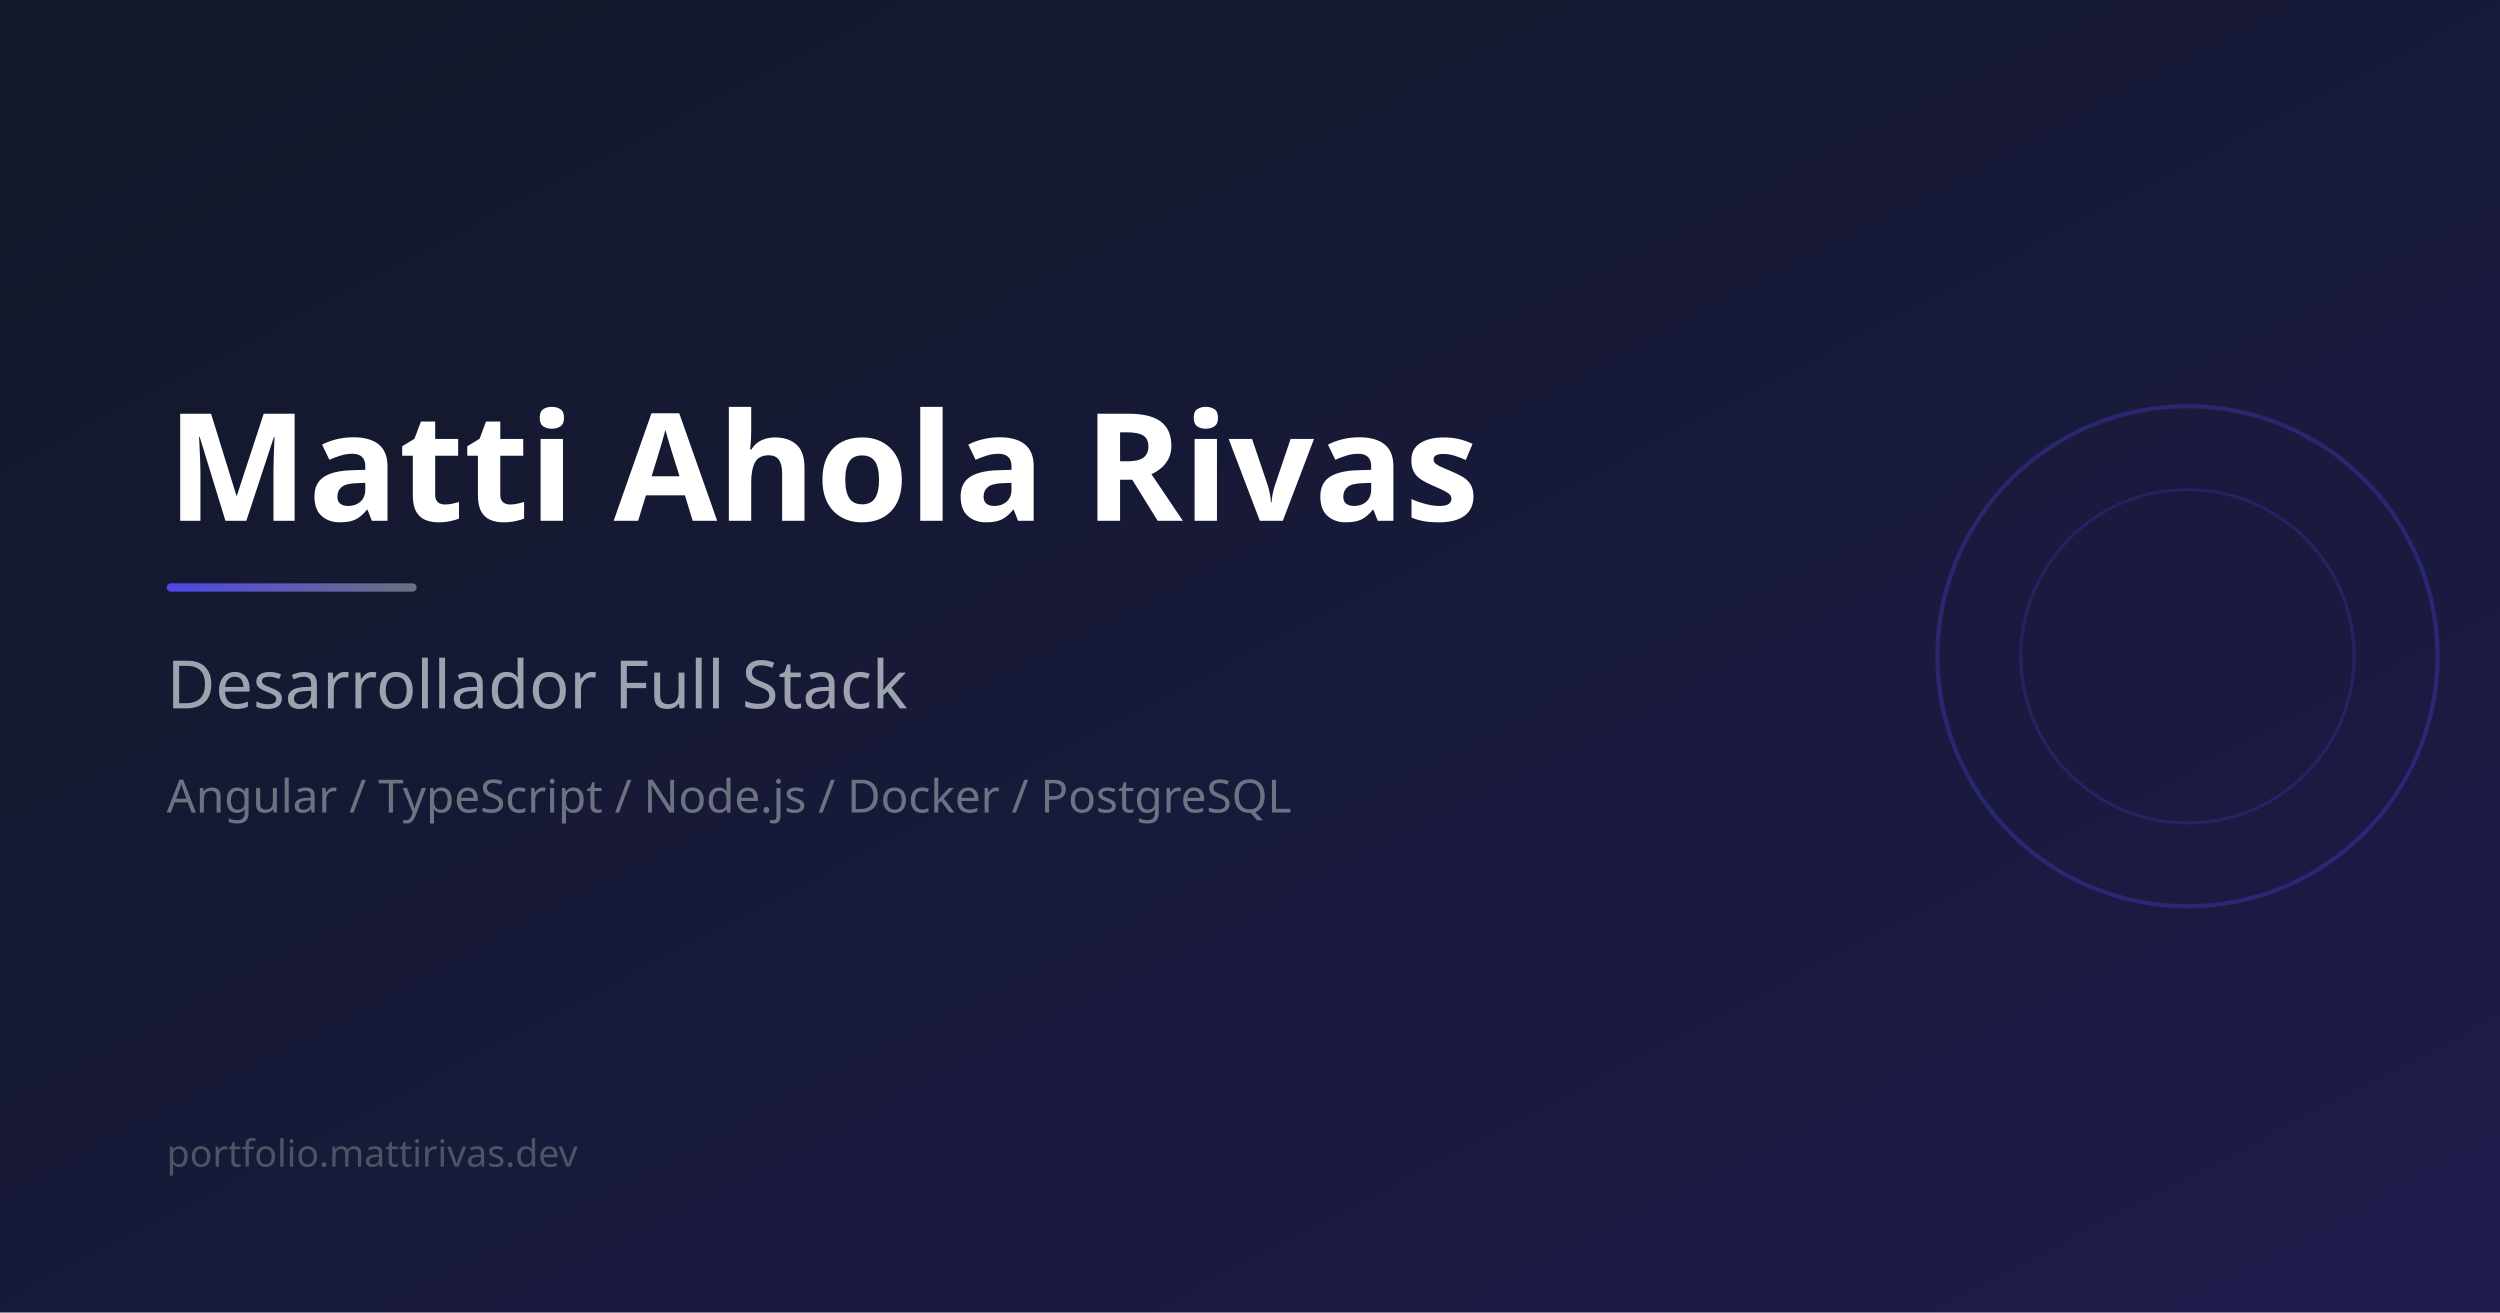
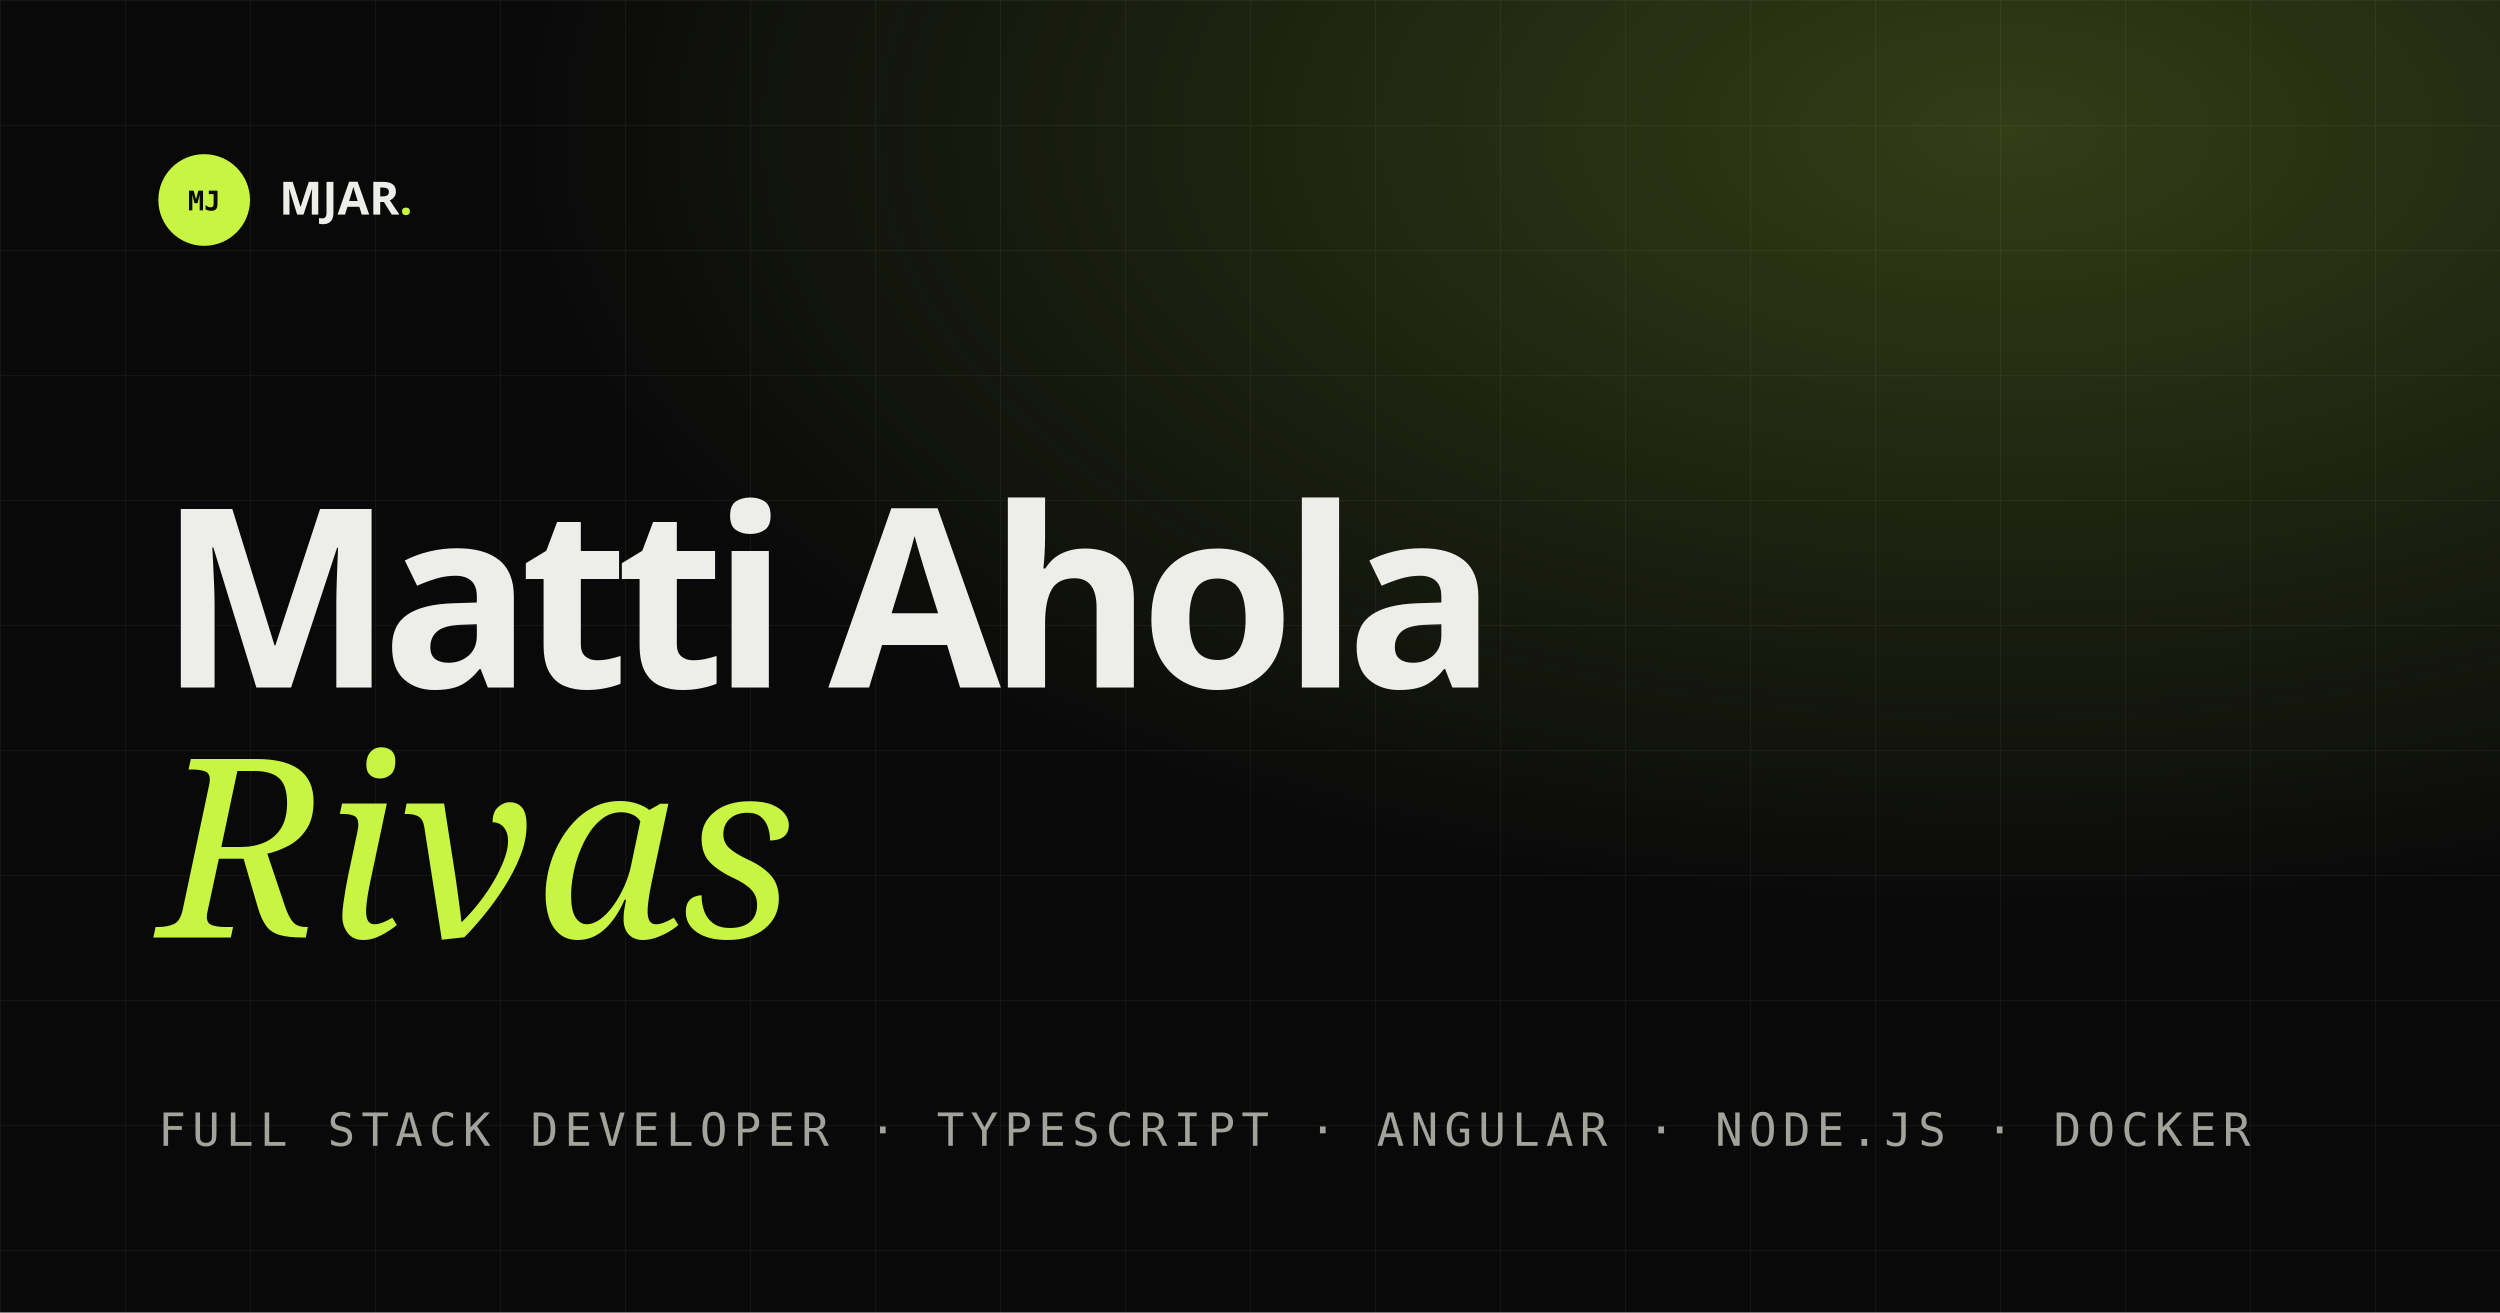
<svg xmlns="http://www.w3.org/2000/svg" width="1200" height="630" viewBox="0 0 1200 630">
  <defs>
-     <linearGradient id="bg" x1="0%" y1="0%" x2="100%" y2="100%">
-       <stop offset="0%" style="stop-color:#111827" />
-       <stop offset="100%" style="stop-color:#1e1b4b" />
-     </linearGradient>
-     <linearGradient id="accent" x1="0%" y1="0%" x2="100%" y2="0%">
-       <stop offset="0%" style="stop-color:#4f46e5" />
-       <stop offset="100%" style="stop-color:#6b7280" />
-     </linearGradient>
+     <pattern id="grid" width="60" height="60" patternUnits="userSpaceOnUse">
+       <path d="M60 0H0V60" fill="none" stroke="#ffffff" stroke-opacity="0.05" stroke-width="1" />
+     </pattern>
+     <radialGradient id="glow" cx="80%" cy="10%" r="60%">
+       <stop offset="0%" stop-color="#c8f542" stop-opacity="0.22" />
+       <stop offset="100%" stop-color="#c8f542" stop-opacity="0" />
+     </radialGradient>
  </defs>
-   <rect width="1200" height="630" fill="url(#bg)" />
-   <rect x="80" y="280" width="120" height="4" rx="2" fill="url(#accent)" />
-   <text x="80" y="250" font-family="system-ui,sans-serif" font-size="72" font-weight="bold" fill="white">Matti Ahola Rivas</text>
-   <text x="80" y="340" font-family="system-ui,sans-serif" font-size="32" fill="#9ca3af">Desarrollador Full Stack</text>
-   <text x="80" y="390" font-family="system-ui,sans-serif" font-size="22" fill="#6b7280">Angular  /  TypeScript  /  Node.js  /  Docker  /  PostgreSQL</text>
-   <circle cx="1050" cy="315" r="120" fill="none" stroke="#4f46e5" stroke-width="2" opacity="0.3" />
-   <circle cx="1050" cy="315" r="80" fill="none" stroke="#4f46e5" stroke-width="1.5" opacity="0.2" />
-   <text x="80" y="560" font-family="system-ui,sans-serif" font-size="18" fill="#4b5563">portfolio.mattirivas.dev</text>
+   <rect width="1200" height="630" fill="#09090a" />
+   <rect width="1200" height="630" fill="url(#grid)" />
+   <rect width="1200" height="630" fill="url(#glow)" />
+   <circle cx="98" cy="96" r="22" fill="#c8f542" />
+   <text x="98" y="101" font-family="ui-monospace,monospace" font-size="13" font-weight="700" fill="#0b0c06" text-anchor="middle">MJ</text>
+   <text x="134" y="103" font-family="system-ui,sans-serif" font-size="22" font-weight="600" fill="#ededea">MJAR<tspan fill="#c8f542">.</tspan>
+   </text>
+   <text x="76" y="330" font-family="system-ui,sans-serif" font-size="120" font-weight="700" letter-spacing="-6" fill="#ededea">Matti Ahola</text>
+   <text x="76" y="450" font-family="Georgia,serif" font-style="italic" font-size="120" fill="#c8f542">Rivas</text>
+   <text x="76" y="550" font-family="ui-monospace,monospace" font-size="22" letter-spacing="3" fill="#a3a39c">FULL STACK DEVELOPER  ·  TYPESCRIPT  ·  ANGULAR  ·  NODE.JS  ·  DOCKER</text>
</svg>
